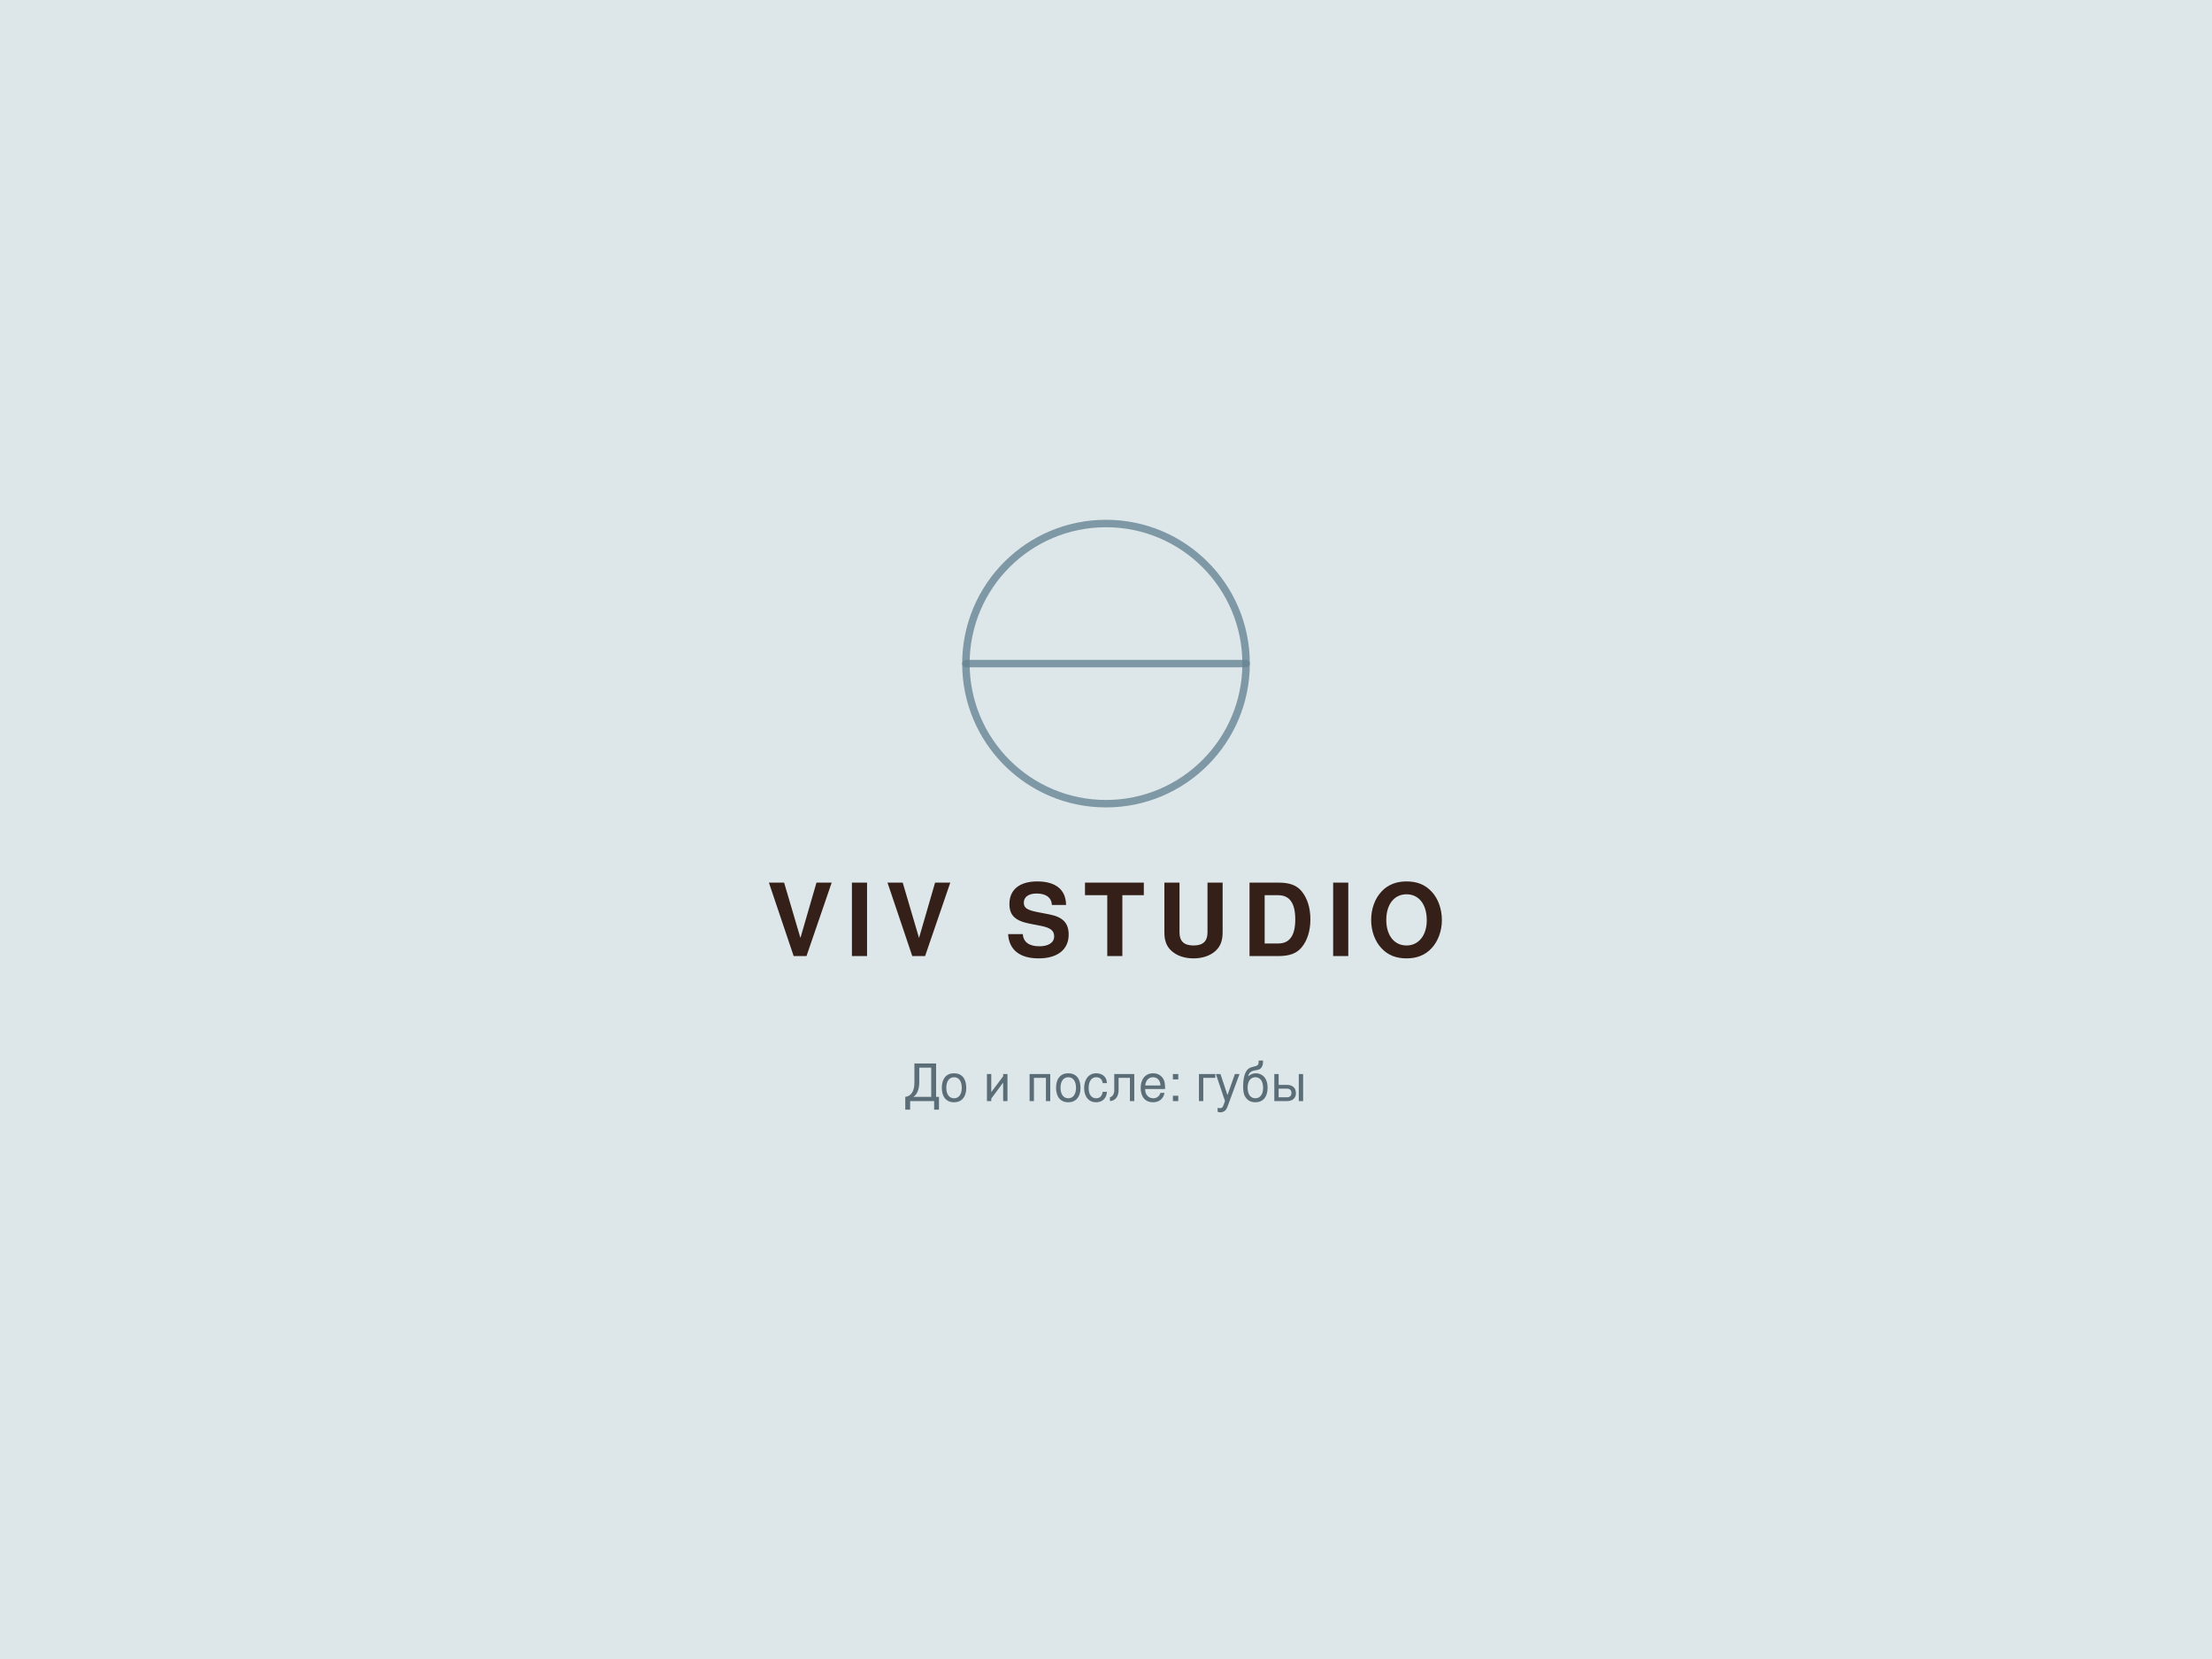
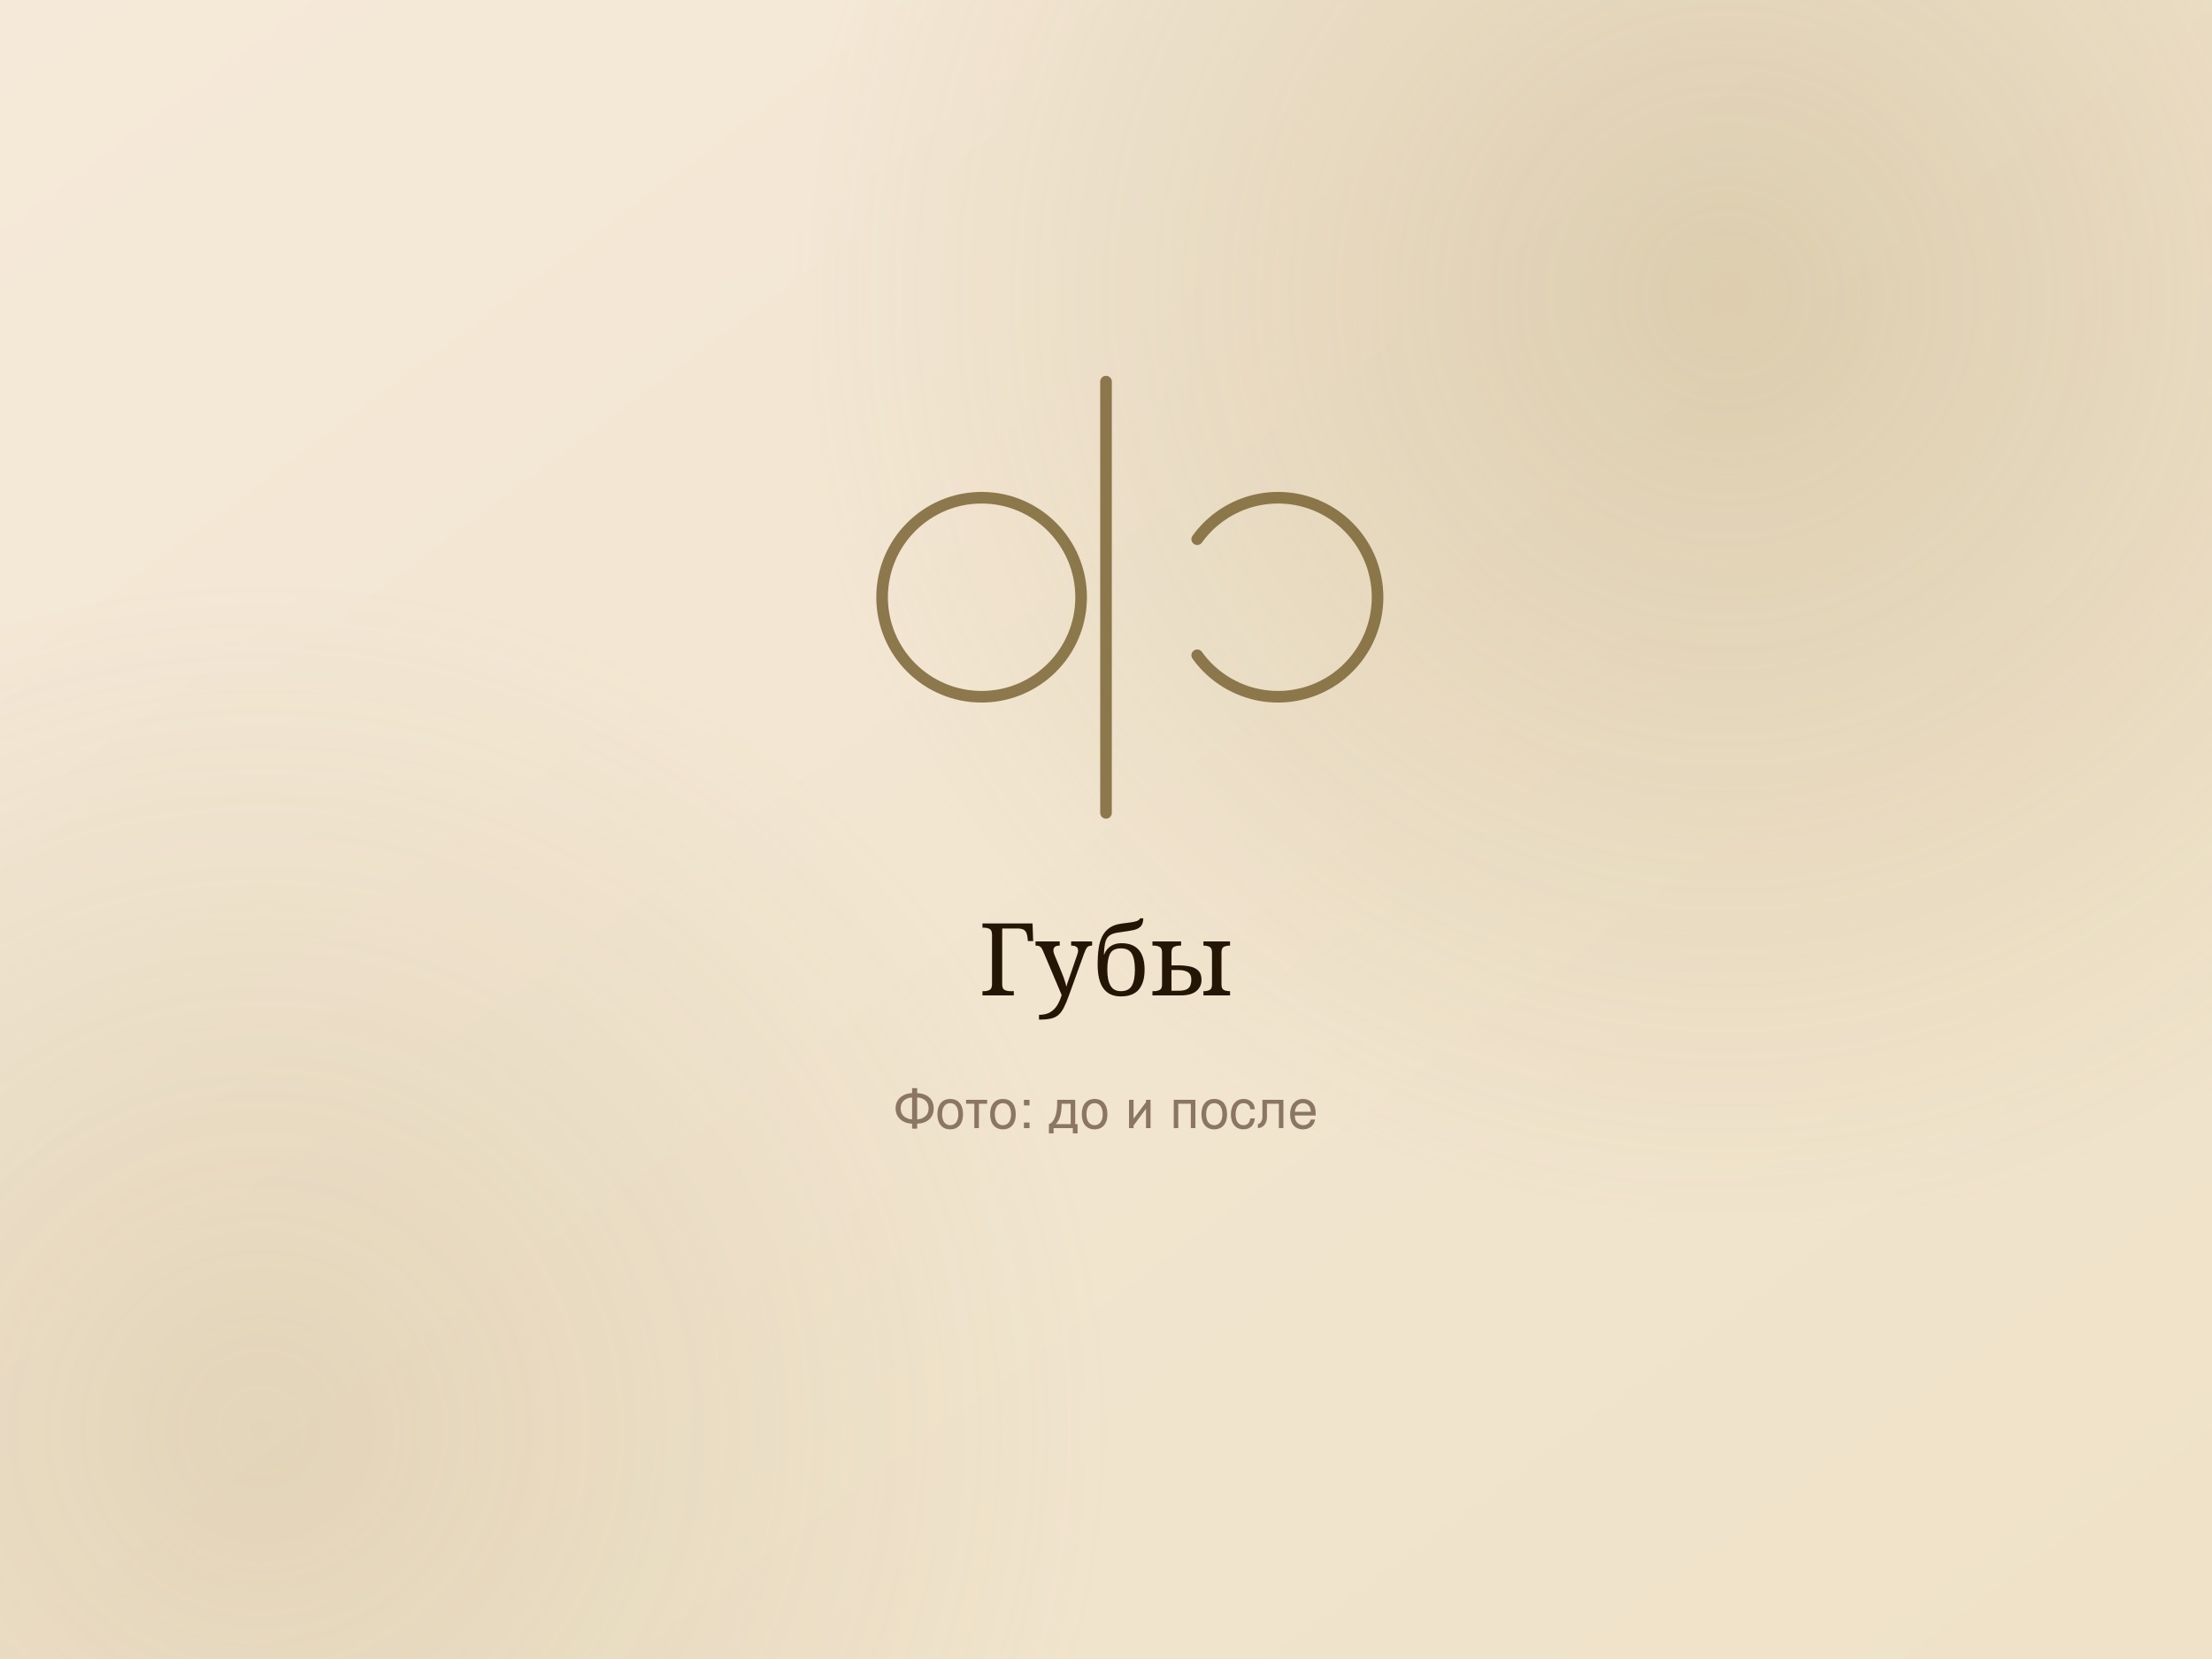
<svg xmlns="http://www.w3.org/2000/svg" viewBox="0 0 900 675" width="900" height="675" role="img">
-   <rect width="900" height="675" fill="#DDE7EA" />
-   <g fill="none" stroke="#688593" stroke-width="3.037" stroke-opacity=".8">
-     <circle cx="450" cy="270" r="57" />
-     <path d="M393 270 L507 270" stroke-linecap="round" />
+   <defs>
+     <linearGradient id="g" x1="0" y1="0" x2="1" y2="1">
+       <stop offset="0" stop-color="#F5E9D9" />
+       <stop offset="1" stop-color="#EFE2C8" />
+     </linearGradient>
+     <radialGradient id="r">
+       <stop offset="0" stop-color="#A48D55" stop-opacity=".55" />
+       <stop offset="1" stop-color="#A48D55" stop-opacity="0" />
+     </radialGradient>
+   </defs>
+   <rect width="900" height="675" fill="url(#g)" />
+   <circle cx="702" cy="121" r="378" fill="url(#r)" opacity=".5" />
+   <circle cx="108" cy="580" r="342" fill="url(#r)" opacity=".35" />
+   <g transform="translate(450 243) scale(1.687)" fill="none" stroke="#7A6535" stroke-width="2.8" stroke-linecap="round" stroke-linejoin="round" opacity=".85">
+     <path d="M0-52v104" />
+     <circle cx="-30" cy="0" r="24" />
+     <path d="M22-14a24 24 0 1 1 0 28" />
  </g>
-   <text x="50%" y="389" text-anchor="middle" font-family="Helvetica,Arial,sans-serif" font-weight="bold" font-size="41" letter-spacing="5" fill="#342019">VIV STUDIO</text>
-   <text x="50%" y="448" text-anchor="middle" font-family="Helvetica,Arial,sans-serif" font-size="21" fill="#5B6E77">До и после: губы</text>
+   <text x="50%" y="405" text-anchor="middle" font-family="Georgia,serif" font-size="41" fill="#251505">Губы</text>
+   <text x="50%" y="459" text-anchor="middle" font-family="Helvetica,Arial,sans-serif" font-size="22" fill="#8A7663">Фото: до и после</text>
</svg>
